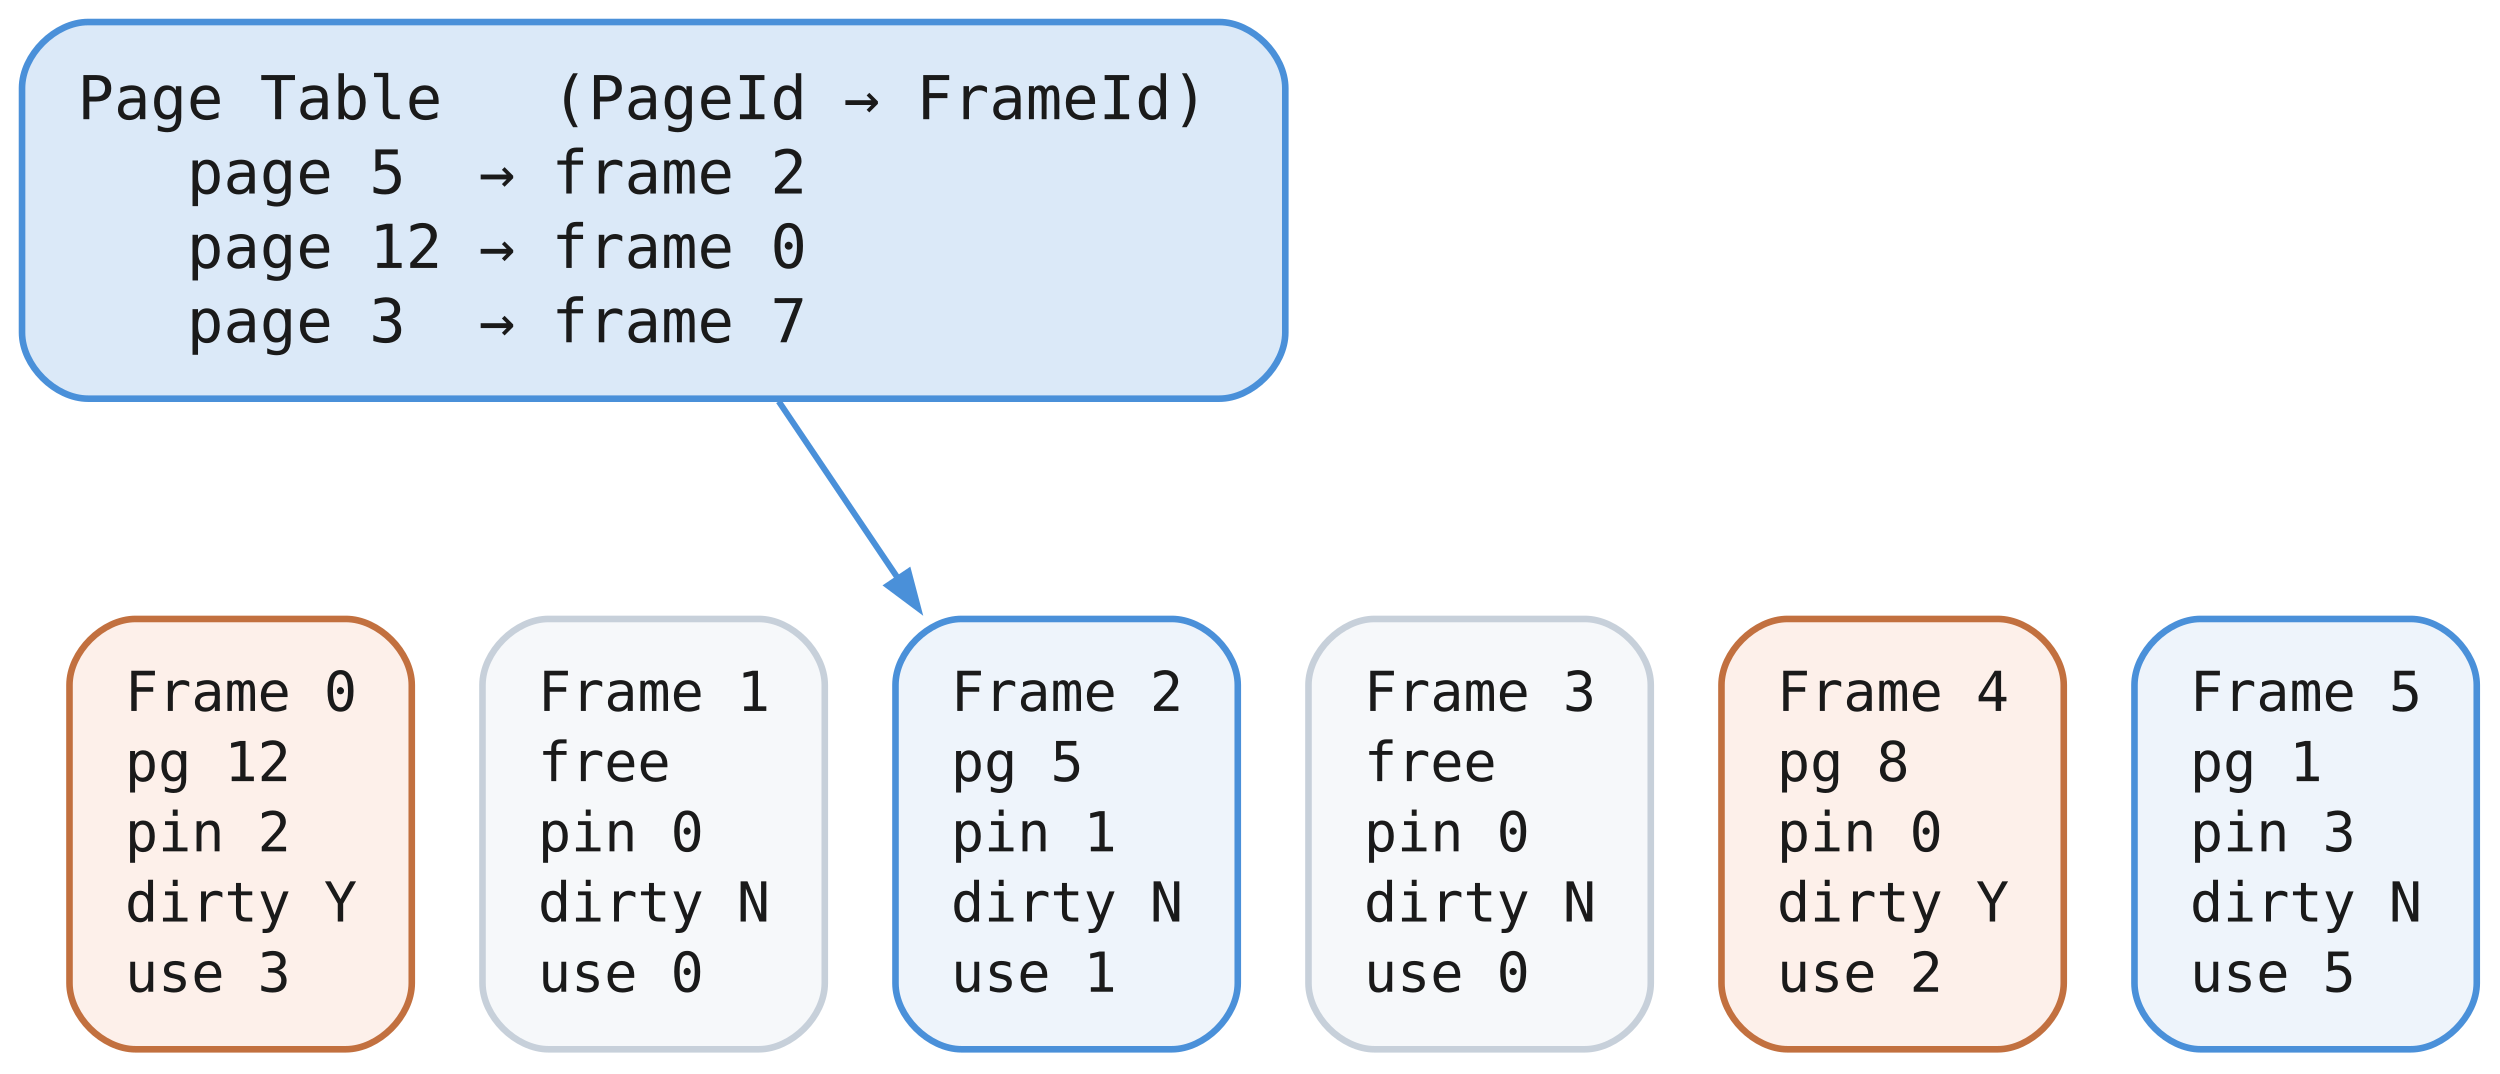
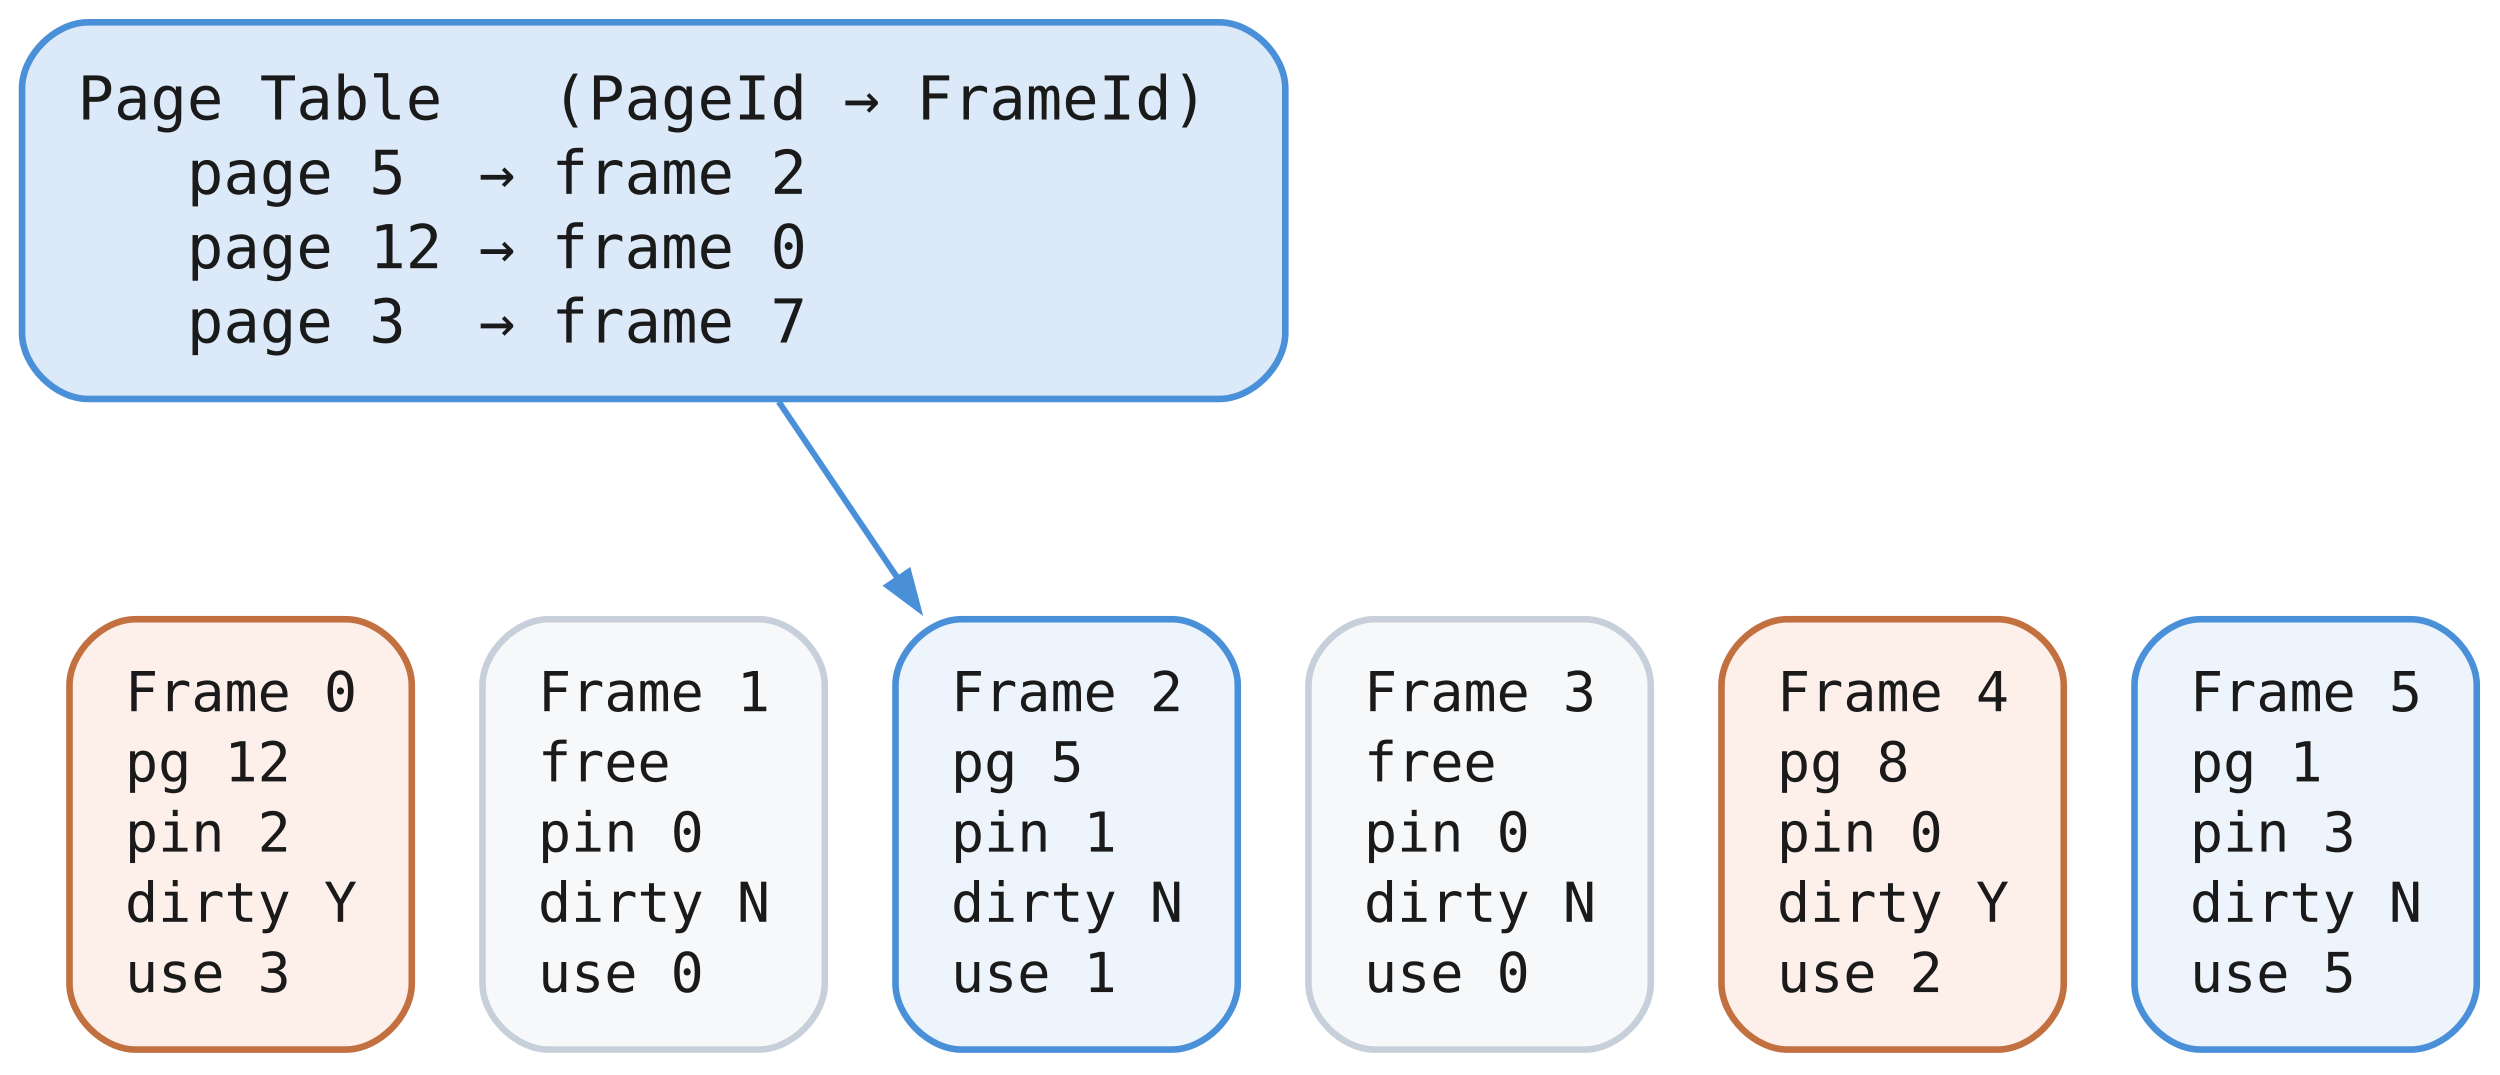
- <svg xmlns="http://www.w3.org/2000/svg" viewBox="0.00 0.00 454.00 195.00">
+ <svg xmlns="http://www.w3.org/2000/svg" width="605" height="260" viewBox="0.00 0.00 454.00 195.00">
  <g id="graph0" class="graph" transform="scale(1 1) rotate(0) translate(4 190.55)">
    <g id="node1" class="node">
      <path fill="#dbe9f8" stroke="#4a90d9" stroke-width="1.2" d="M217.41,-186.55C217.41,-186.55 12,-186.55 12,-186.55 6,-186.55 0,-180.55 0,-174.55 0,-174.55 0,-130.15 0,-130.15 0,-124.15 6,-118.15 12,-118.15 12,-118.15 217.41,-118.15 217.41,-118.15 223.41,-118.15 229.41,-124.15 229.41,-130.15 229.41,-130.15 229.41,-174.55 229.41,-174.55 229.41,-180.55 223.41,-186.55 217.41,-186.55" />
      <text xml:space="preserve" text-anchor="start" x="10.08" y="-168.9" font-family="Menlo,Consolas,monospace" font-size="11.00" fill="#1a1a1a">Page Table   (PageId → FrameId)</text>
      <text xml:space="preserve" text-anchor="start" x="10.08" y="-155.4" font-family="Menlo,Consolas,monospace" font-size="11.00" fill="#1a1a1a">   page 5  → frame 2</text>
      <text xml:space="preserve" text-anchor="start" x="10.08" y="-141.9" font-family="Menlo,Consolas,monospace" font-size="11.00" fill="#1a1a1a">   page 12 → frame 0</text>
      <text xml:space="preserve" text-anchor="start" x="10.08" y="-128.4" font-family="Menlo,Consolas,monospace" font-size="11.00" fill="#1a1a1a">   page 3  → frame 7</text>
    </g>
    <g id="node2" class="node">
      <path fill="#fdf0ea" stroke="#c2703f" stroke-width="1.2" d="M58.78,-78.15C58.78,-78.15 20.62,-78.15 20.62,-78.15 14.62,-78.15 8.62,-72.15 8.62,-66.15 8.62,-66.15 8.62,-12 8.62,-12 8.62,-6 14.62,0 20.62,0 20.62,0 58.78,0 58.78,0 64.78,0 70.78,-6 70.78,-12 70.78,-12 70.78,-66.15 70.78,-66.15 70.78,-72.15 64.78,-78.15 58.78,-78.15" />
      <text xml:space="preserve" text-anchor="start" x="18.7" y="-61.45" font-family="Menlo,Consolas,monospace" font-size="10.00" fill="#1a1a1a">Frame 0</text>
      <text xml:space="preserve" text-anchor="start" x="18.7" y="-48.7" font-family="Menlo,Consolas,monospace" font-size="10.00" fill="#1a1a1a">pg 12</text>
      <text xml:space="preserve" text-anchor="start" x="18.7" y="-35.95" font-family="Menlo,Consolas,monospace" font-size="10.00" fill="#1a1a1a">pin 2</text>
      <text xml:space="preserve" text-anchor="start" x="18.7" y="-23.2" font-family="Menlo,Consolas,monospace" font-size="10.00" fill="#1a1a1a">dirty Y</text>
      <text xml:space="preserve" text-anchor="start" x="18.7" y="-10.45" font-family="Menlo,Consolas,monospace" font-size="10.00" fill="#1a1a1a">use 3</text>
    </g>
    <g id="node4" class="node">
      <path fill="#eef4fb" stroke="#4a90d9" stroke-width="1.2" d="M208.78,-78.15C208.78,-78.15 170.62,-78.15 170.62,-78.15 164.62,-78.15 158.62,-72.15 158.62,-66.15 158.62,-66.15 158.62,-12 158.62,-12 158.62,-6 164.62,0 170.62,0 170.62,0 208.78,0 208.78,0 214.78,0 220.78,-6 220.78,-12 220.78,-12 220.78,-66.15 220.78,-66.15 220.78,-72.15 214.78,-78.15 208.78,-78.15" />
      <text xml:space="preserve" text-anchor="start" x="168.7" y="-61.45" font-family="Menlo,Consolas,monospace" font-size="10.00" fill="#1a1a1a">Frame 2</text>
      <text xml:space="preserve" text-anchor="start" x="168.7" y="-48.7" font-family="Menlo,Consolas,monospace" font-size="10.00" fill="#1a1a1a">pg 5</text>
      <text xml:space="preserve" text-anchor="start" x="168.7" y="-35.95" font-family="Menlo,Consolas,monospace" font-size="10.00" fill="#1a1a1a">pin 1</text>
      <text xml:space="preserve" text-anchor="start" x="168.7" y="-23.2" font-family="Menlo,Consolas,monospace" font-size="10.00" fill="#1a1a1a">dirty N</text>
      <text xml:space="preserve" text-anchor="start" x="168.7" y="-10.45" font-family="Menlo,Consolas,monospace" font-size="10.00" fill="#1a1a1a">use 1</text>
    </g>
    <g id="edge2" class="edge">
      <path fill="none" stroke="#4a90d9" stroke-width="1.1" d="M137.41,-117.66C144.27,-107.49 151.91,-96.15 159.18,-85.36" />
      <polygon fill="#4a90d9" stroke="#4a90d9" stroke-width="1.1" points="160.98,-86.76 162.73,-80.1 157.21,-84.22 160.98,-86.76" />
    </g>
    <g id="node3" class="node">
      <path fill="#f6f8fa" stroke="#c7d0da" stroke-width="1.2" d="M133.78,-78.15C133.78,-78.15 95.62,-78.15 95.62,-78.15 89.62,-78.15 83.62,-72.15 83.62,-66.15 83.62,-66.15 83.62,-12 83.62,-12 83.62,-6 89.62,0 95.62,0 95.62,0 133.78,0 133.78,0 139.78,0 145.78,-6 145.78,-12 145.78,-12 145.78,-66.15 145.78,-66.15 145.78,-72.15 139.78,-78.15 133.78,-78.15" />
      <text xml:space="preserve" text-anchor="start" x="93.7" y="-61.45" font-family="Menlo,Consolas,monospace" font-size="10.00" fill="#1a1a1a">Frame 1</text>
      <text xml:space="preserve" text-anchor="start" x="93.7" y="-48.7" font-family="Menlo,Consolas,monospace" font-size="10.00" fill="#1a1a1a">free</text>
      <text xml:space="preserve" text-anchor="start" x="93.7" y="-35.95" font-family="Menlo,Consolas,monospace" font-size="10.00" fill="#1a1a1a">pin 0</text>
      <text xml:space="preserve" text-anchor="start" x="93.7" y="-23.2" font-family="Menlo,Consolas,monospace" font-size="10.00" fill="#1a1a1a">dirty N</text>
      <text xml:space="preserve" text-anchor="start" x="93.7" y="-10.45" font-family="Menlo,Consolas,monospace" font-size="10.00" fill="#1a1a1a">use 0</text>
    </g>
    <g id="node5" class="node">
      <path fill="#f6f8fa" stroke="#c7d0da" stroke-width="1.2" d="M283.78,-78.15C283.78,-78.15 245.62,-78.15 245.62,-78.15 239.62,-78.15 233.62,-72.15 233.62,-66.15 233.62,-66.15 233.62,-12 233.62,-12 233.62,-6 239.62,0 245.62,0 245.62,0 283.78,0 283.78,0 289.78,0 295.78,-6 295.78,-12 295.78,-12 295.78,-66.15 295.78,-66.15 295.78,-72.15 289.78,-78.15 283.78,-78.15" />
      <text xml:space="preserve" text-anchor="start" x="243.7" y="-61.45" font-family="Menlo,Consolas,monospace" font-size="10.00" fill="#1a1a1a">Frame 3</text>
      <text xml:space="preserve" text-anchor="start" x="243.7" y="-48.7" font-family="Menlo,Consolas,monospace" font-size="10.00" fill="#1a1a1a">free</text>
      <text xml:space="preserve" text-anchor="start" x="243.7" y="-35.95" font-family="Menlo,Consolas,monospace" font-size="10.00" fill="#1a1a1a">pin 0</text>
      <text xml:space="preserve" text-anchor="start" x="243.7" y="-23.2" font-family="Menlo,Consolas,monospace" font-size="10.00" fill="#1a1a1a">dirty N</text>
      <text xml:space="preserve" text-anchor="start" x="243.7" y="-10.45" font-family="Menlo,Consolas,monospace" font-size="10.00" fill="#1a1a1a">use 0</text>
    </g>
    <g id="node6" class="node">
      <path fill="#fdf0ea" stroke="#c2703f" stroke-width="1.2" d="M358.78,-78.15C358.78,-78.15 320.62,-78.15 320.62,-78.15 314.62,-78.15 308.62,-72.15 308.62,-66.15 308.62,-66.15 308.62,-12 308.62,-12 308.62,-6 314.62,0 320.62,0 320.62,0 358.78,0 358.78,0 364.78,0 370.78,-6 370.78,-12 370.78,-12 370.78,-66.15 370.78,-66.15 370.78,-72.15 364.78,-78.15 358.78,-78.15" />
      <text xml:space="preserve" text-anchor="start" x="318.7" y="-61.45" font-family="Menlo,Consolas,monospace" font-size="10.00" fill="#1a1a1a">Frame 4</text>
      <text xml:space="preserve" text-anchor="start" x="318.7" y="-48.7" font-family="Menlo,Consolas,monospace" font-size="10.00" fill="#1a1a1a">pg 8</text>
      <text xml:space="preserve" text-anchor="start" x="318.7" y="-35.95" font-family="Menlo,Consolas,monospace" font-size="10.00" fill="#1a1a1a">pin 0</text>
      <text xml:space="preserve" text-anchor="start" x="318.7" y="-23.2" font-family="Menlo,Consolas,monospace" font-size="10.00" fill="#1a1a1a">dirty Y</text>
      <text xml:space="preserve" text-anchor="start" x="318.7" y="-10.45" font-family="Menlo,Consolas,monospace" font-size="10.00" fill="#1a1a1a">use 2</text>
    </g>
    <g id="node7" class="node">
      <path fill="#eef4fb" stroke="#4a90d9" stroke-width="1.2" d="M433.78,-78.15C433.78,-78.15 395.62,-78.15 395.62,-78.15 389.62,-78.15 383.62,-72.15 383.62,-66.15 383.62,-66.15 383.62,-12 383.62,-12 383.62,-6 389.62,0 395.62,0 395.62,0 433.78,0 433.78,0 439.78,0 445.78,-6 445.78,-12 445.78,-12 445.78,-66.15 445.78,-66.15 445.78,-72.15 439.78,-78.15 433.78,-78.15" />
      <text xml:space="preserve" text-anchor="start" x="393.7" y="-61.45" font-family="Menlo,Consolas,monospace" font-size="10.00" fill="#1a1a1a">Frame 5</text>
      <text xml:space="preserve" text-anchor="start" x="393.7" y="-48.7" font-family="Menlo,Consolas,monospace" font-size="10.00" fill="#1a1a1a">pg 1</text>
      <text xml:space="preserve" text-anchor="start" x="393.7" y="-35.95" font-family="Menlo,Consolas,monospace" font-size="10.00" fill="#1a1a1a">pin 3</text>
      <text xml:space="preserve" text-anchor="start" x="393.7" y="-23.2" font-family="Menlo,Consolas,monospace" font-size="10.00" fill="#1a1a1a">dirty N</text>
      <text xml:space="preserve" text-anchor="start" x="393.7" y="-10.45" font-family="Menlo,Consolas,monospace" font-size="10.00" fill="#1a1a1a">use 5</text>
    </g>
  </g>
</svg>
